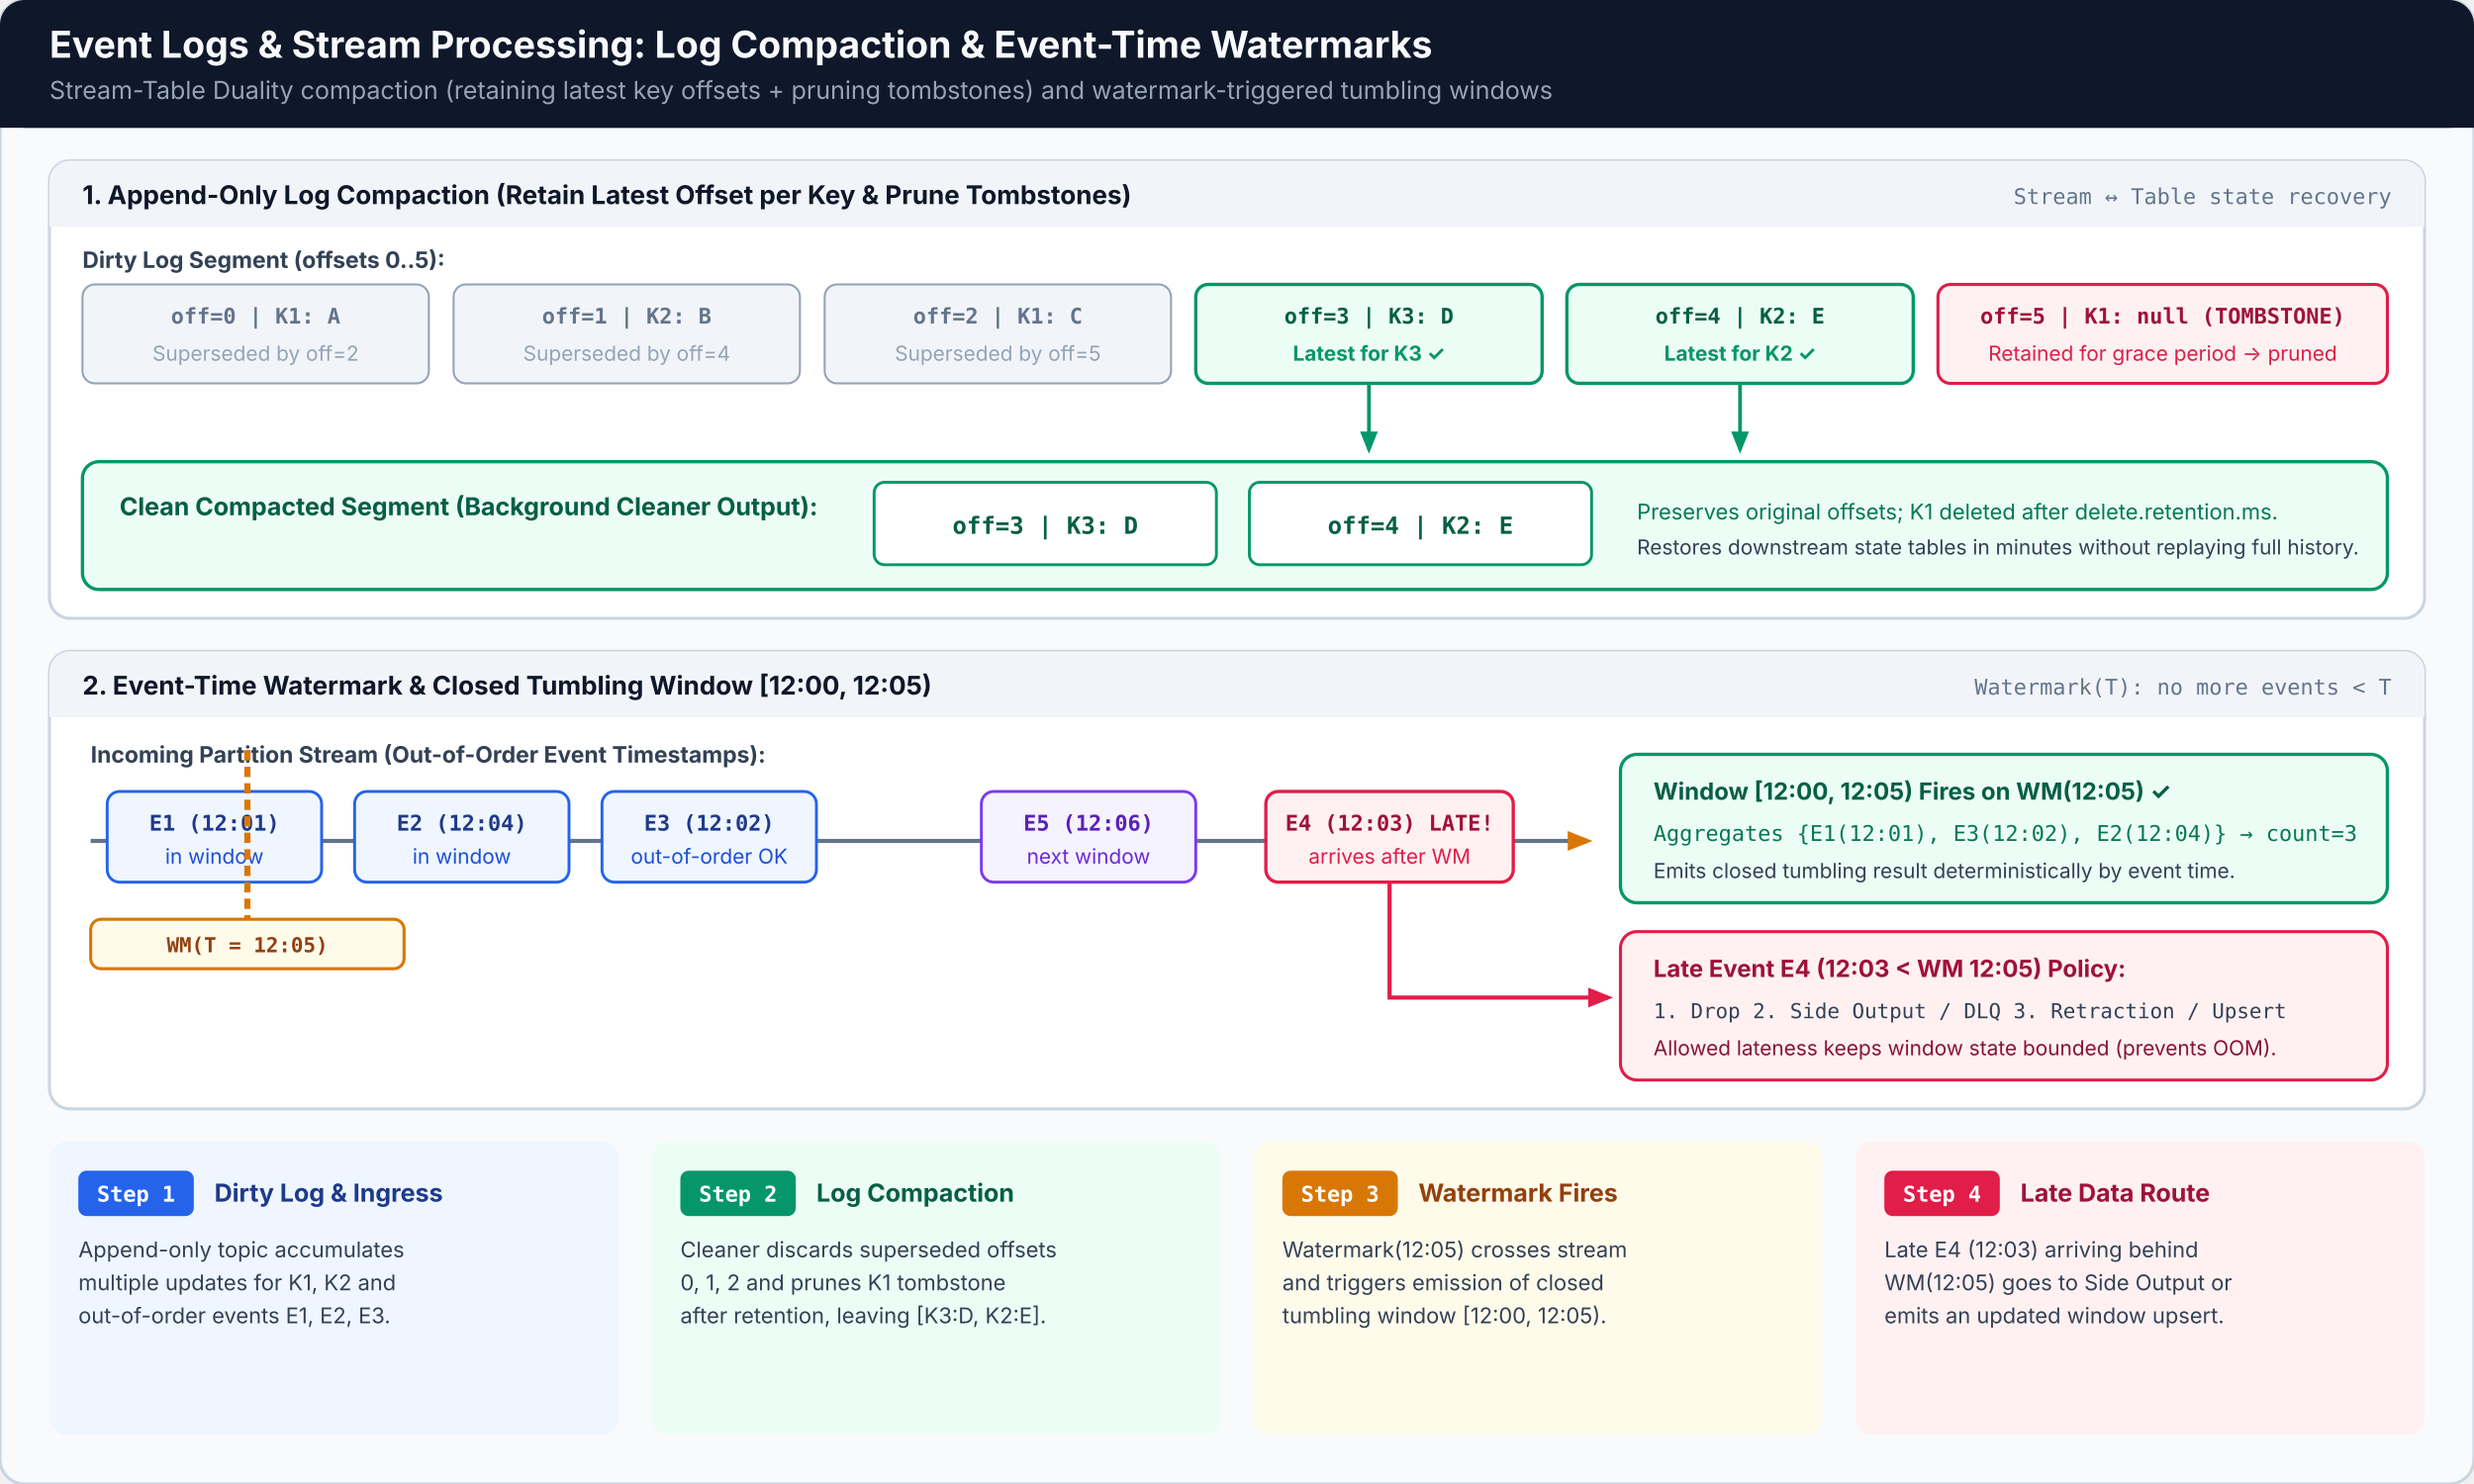
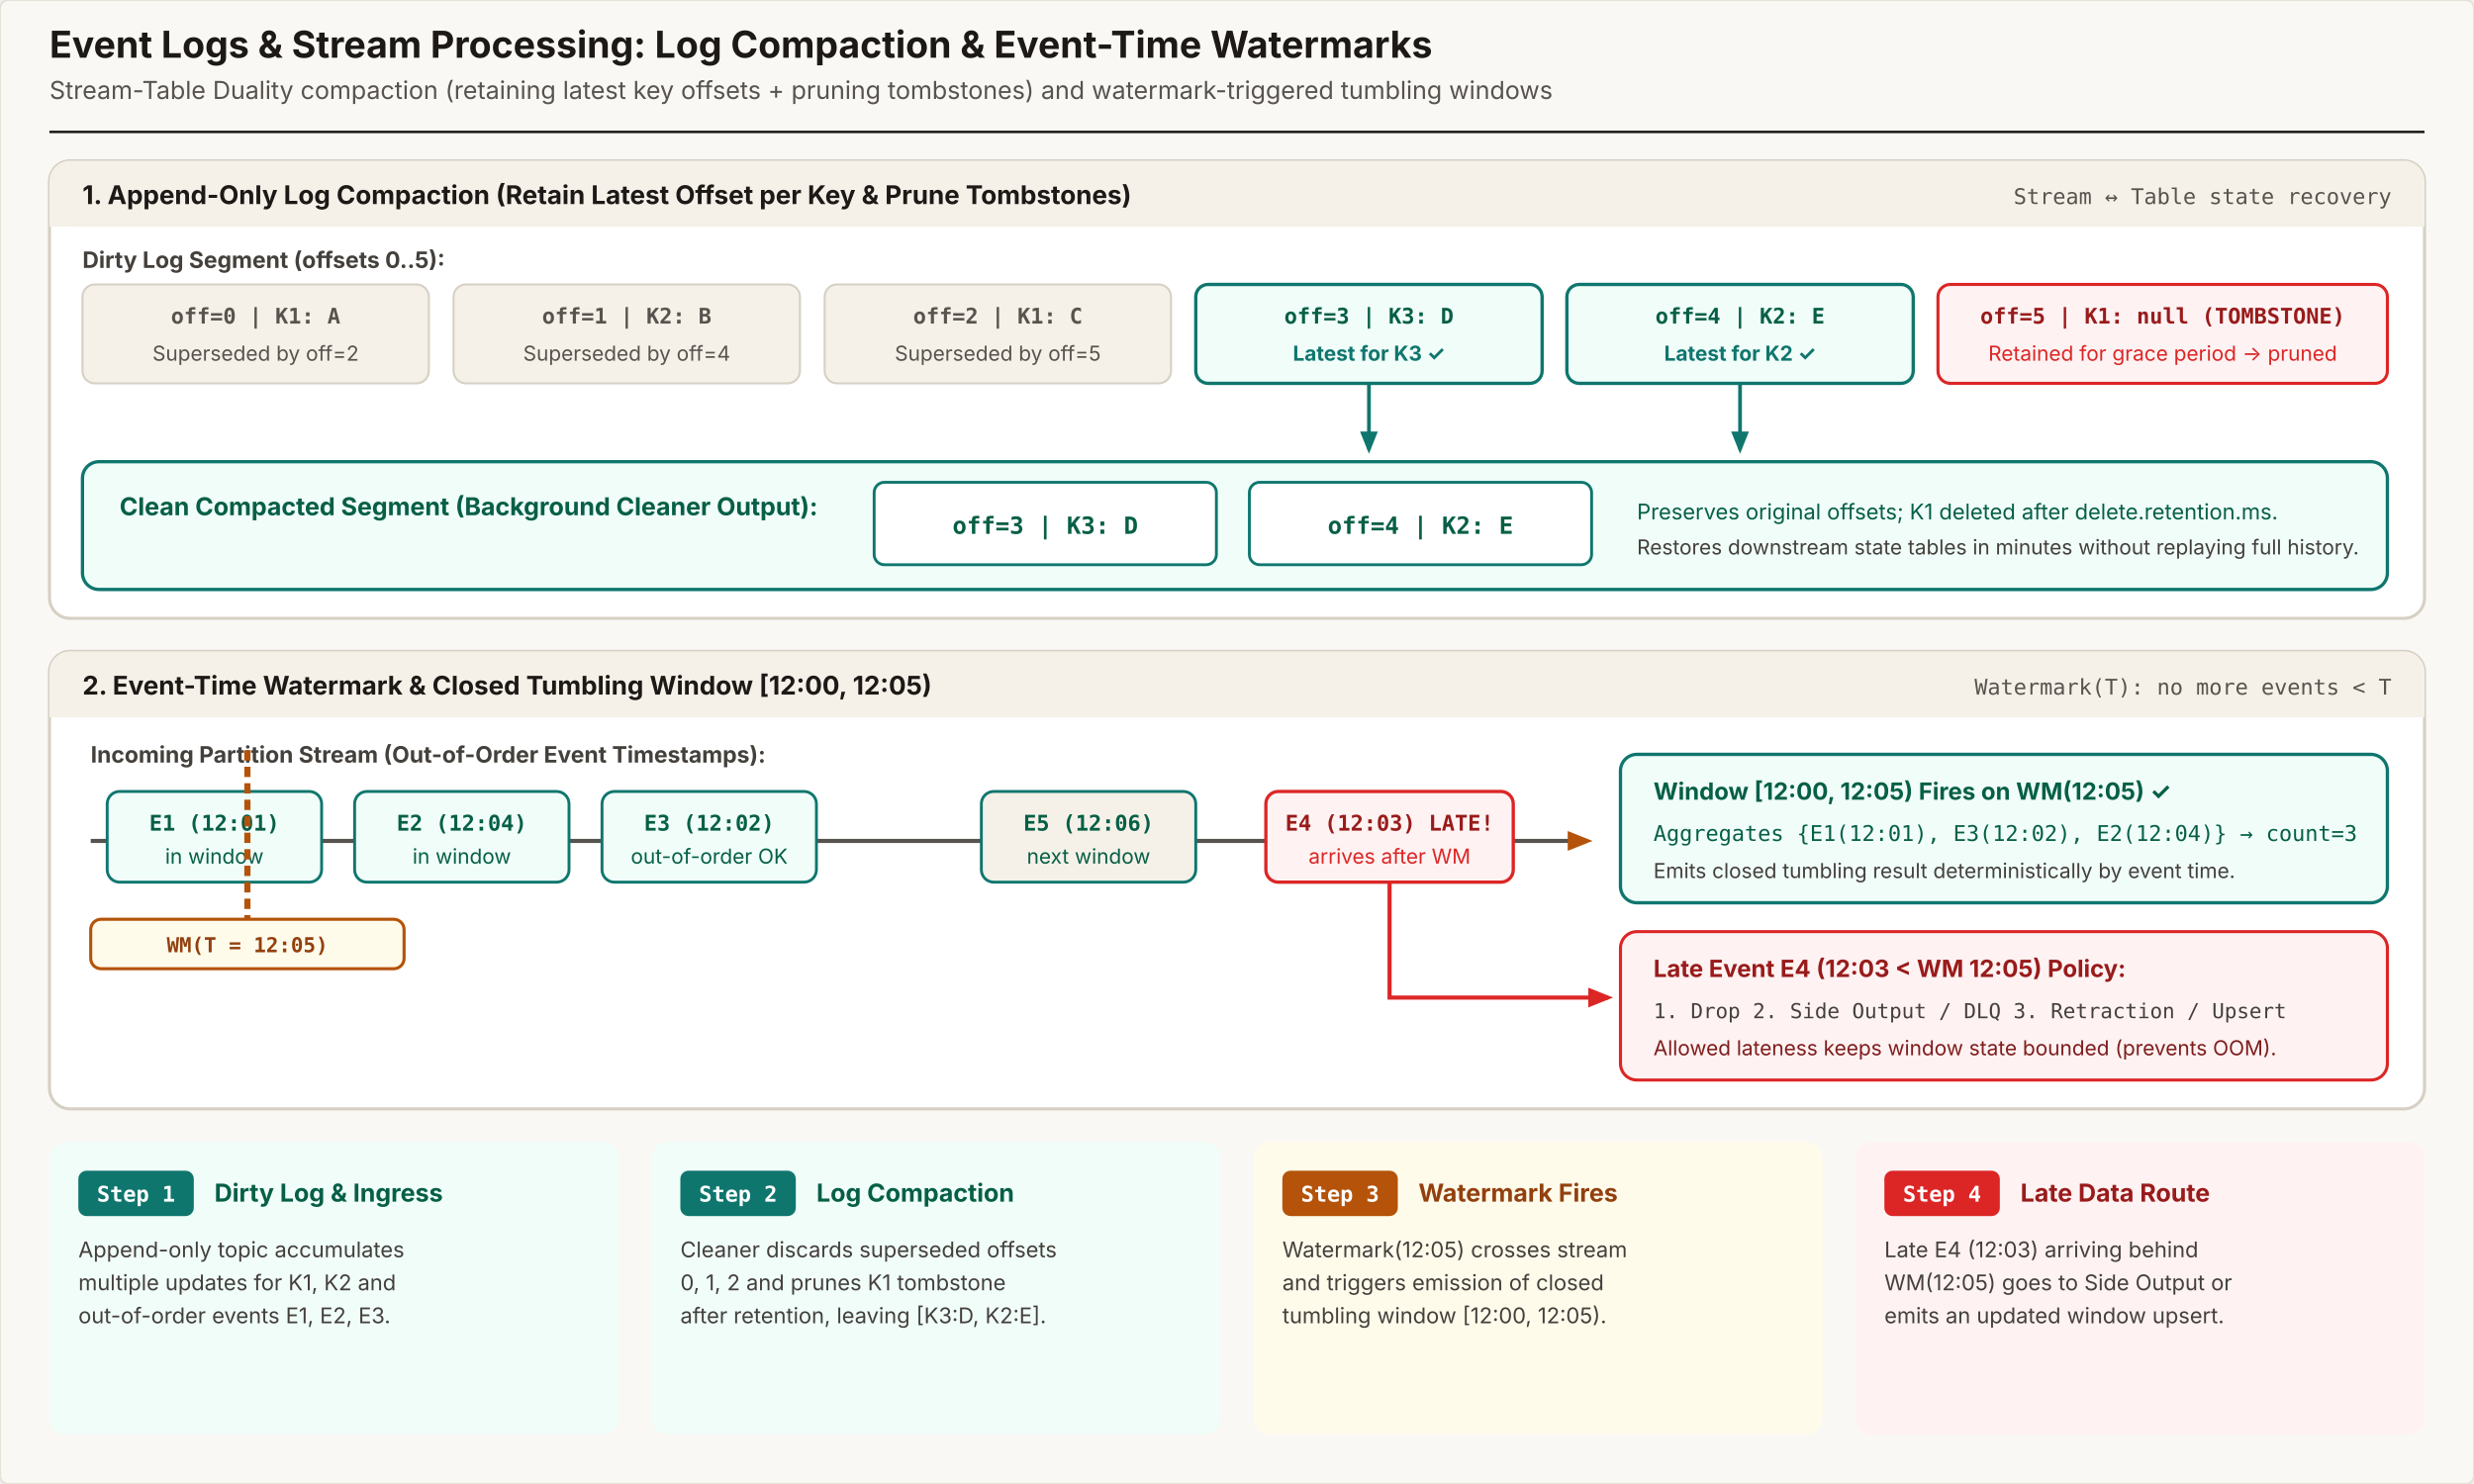
<svg xmlns="http://www.w3.org/2000/svg" viewBox="0 0 1200 720" width="1200" height="720" role="img" aria-labelledby="title desc">
  <defs>
    <style>
      .sans { font-family: ui-sans-serif, system-ui, -apple-system, sans-serif; }
      .mono { font-family: ui-monospace, SFMono-Regular, Menlo, monospace; }

      /* 12s cycle */
      @keyframes drop-superseded {
        0%, 24% { opacity: 1; }
        34%, 94% { opacity: 0.86; stroke-dasharray: 4 3; }
        100% { opacity: 1; }
      }
      @keyframes show-clean-log {
        0%, 30% { opacity: 0.86; transform: translateY(8px); }
        42%, 100% { opacity: 1; transform: translateY(0px); }
      }
      @keyframes wm-sweep {
        0%, 40%   { transform: translateX(0px); }
        60%, 92%  { transform: translateX(350px); }
        100%      { transform: translateX(0px); }
      }
      @keyframes win-emit {
        0%, 58% { opacity: 0.86; }
        68%, 100% { opacity: 1; }
      }
      @keyframes late-route {
        0%, 72% { opacity: 0.86; transform: translateX(-6px); }
        82%, 100% { opacity: 1; transform: translateX(0px); }
      }

-       @keyframes st-1 { 0%, 24% { opacity: 1; stroke: #2563eb; stroke-width: 2.5; } 25%, 100% { opacity: 0.86; stroke: #cbd5e1; stroke-width: 1.2; } }
-       @keyframes st-2 { 0%, 24% { opacity: 0.86; stroke: #cbd5e1; stroke-width: 1.2; } 25%, 49% { opacity: 1; stroke: #059669; stroke-width: 2.5; } 50%, 100% { opacity: 0.86; stroke: #cbd5e1; stroke-width: 1.2; } }
-       @keyframes st-3 { 0%, 49% { opacity: 0.86; stroke: #cbd5e1; stroke-width: 1.2; } 50%, 74% { opacity: 1; stroke: #d97706; stroke-width: 2.5; } 75%, 100% { opacity: 0.86; stroke: #cbd5e1; stroke-width: 1.2; } }
-       @keyframes st-4 { 0%, 74% { opacity: 0.86; stroke: #cbd5e1; stroke-width: 1.2; } 75%, 100% { opacity: 1; stroke: #e11d48; stroke-width: 2.5; } }
+       @keyframes st-1 { 0%, 24% { opacity: 1; stroke: #0f766e; stroke-width: 2.5; } 25%, 100% { opacity: 0.86; stroke: #d6d0c4; stroke-width: 1.2; } }
+       @keyframes st-2 { 0%, 24% { opacity: 0.86; stroke: #d6d0c4; stroke-width: 1.2; } 25%, 49% { opacity: 1; stroke: #0f766e; stroke-width: 2.5; } 50%, 100% { opacity: 0.86; stroke: #d6d0c4; stroke-width: 1.2; } }
+       @keyframes st-3 { 0%, 49% { opacity: 0.86; stroke: #d6d0c4; stroke-width: 1.2; } 50%, 74% { opacity: 1; stroke: #b45309; stroke-width: 2.5; } 75%, 100% { opacity: 0.86; stroke: #d6d0c4; stroke-width: 1.2; } }
+       @keyframes st-4 { 0%, 74% { opacity: 0.86; stroke: #d6d0c4; stroke-width: 1.2; } 75%, 100% { opacity: 1; stroke: #dc2626; stroke-width: 2.5; } }

      .dsup { animation: drop-superseded 12s linear infinite; }
      .clog { animation: show-clean-log 12s ease-out infinite; }
      .wmsw { animation: wm-sweep 12s ease-in-out infinite; }
      .wemit { animation: win-emit 12s ease-out infinite; }
      .lrt { animation: late-route 12s ease-out infinite; }

      .s1 { animation: st-1 12s linear infinite; }
      .s2 { animation: st-2 12s linear infinite; }
      .s3 { animation: st-3 12s linear infinite; }
      .s4 { animation: st-4 12s linear infinite; }

      @media (prefers-reduced-motion: reduce) {
        .dsup, .clog, .wmsw, .wemit, .lrt, .s1, .s2, .s3, .s4 {
          animation: none !important;
        }
        .dsup { opacity: 0.86 !important; }
        .clog, .wemit, .lrt, .s1, .s2, .s3, .s4 {
          opacity: 1 !important;
          transform: none !important;
        }
        .wmsw { transform: translateX(350px) !important; }
      }
    </style>
    <marker id="arr-emerald" viewBox="0 0 10 10" refX="8" refY="5" markerWidth="6" markerHeight="6" orient="auto-start-reverse">
-       <path d="M 0 1 L 10 5 L 0 9 z" fill="#059669" />
+       <path d="M 0 1 L 10 5 L 0 9 z" fill="#0f766e" />
    </marker>
    <marker id="arr-amber" viewBox="0 0 10 10" refX="8" refY="5" markerWidth="6" markerHeight="6" orient="auto-start-reverse">
-       <path d="M 0 1 L 10 5 L 0 9 z" fill="#d97706" />
+       <path d="M 0 1 L 10 5 L 0 9 z" fill="#b45309" />
    </marker>
    <marker id="arr-rose" viewBox="0 0 10 10" refX="8" refY="5" markerWidth="6" markerHeight="6" orient="auto-start-reverse">
-       <path d="M 0 1 L 10 5 L 0 9 z" fill="#e11d48" />
+       <path d="M 0 1 L 10 5 L 0 9 z" fill="#dc2626" />
    </marker>
  </defs>
-   <rect x="0" y="0" width="1200" height="720" rx="12" fill="#f8fafc" stroke="#cbd5e1" stroke-width="1.5" />
-   <rect x="0" y="0" width="1200" height="62" rx="12" fill="#0f172a" />
-   <rect x="0" y="46" width="1200" height="16" fill="#0f172a" />
-   <text x="24" y="28" class="sans" font-size="18" font-weight="700" fill="#f8fafc">Event Logs &amp; Stream Processing: Log Compaction &amp; Event-Time Watermarks</text>
-   <text x="24" y="48" class="sans" font-size="12" fill="#94a3b8">Stream-Table Duality compaction (retaining latest key offsets + pruning tombstones) and watermark-triggered tumbling windows</text>
-   <rect x="24" y="78" width="1152" height="222" rx="10" fill="#ffffff" stroke="#cbd5e1" stroke-width="1.5" />
-   <rect x="24" y="78" width="1152" height="32" rx="10" fill="#f1f5f9" />
-   <rect x="24" y="100" width="1152" height="10" fill="#f1f5f9" />
-   <text x="40" y="99" class="sans" font-size="12.5" font-weight="700" fill="#0f172a">1. Append-Only Log Compaction (Retain Latest Offset per Key &amp; Prune Tombstones)</text>
-   <text x="1160" y="99" class="mono" font-size="10.5" fill="#64748b" text-anchor="end">Stream ↔ Table state recovery</text>
-   <text x="40" y="130" class="sans" font-size="11" font-weight="700" fill="#334155">Dirty Log Segment (offsets 0..5):</text>
-   <rect x="40" y="138" width="168" height="48" rx="6" fill="#f1f5f9" stroke="#94a3b8" class="dsup" />
-   <text x="124" y="157" class="mono" font-size="10.5" font-weight="700" fill="#64748b" text-anchor="middle">off=0 | K1: A</text>
-   <text x="124" y="175" class="sans" font-size="10" fill="#94a3b8" text-anchor="middle">Superseded by off=2</text>
-   <rect x="220" y="138" width="168" height="48" rx="6" fill="#f1f5f9" stroke="#94a3b8" class="dsup" />
-   <text x="304" y="157" class="mono" font-size="10.5" font-weight="700" fill="#64748b" text-anchor="middle">off=1 | K2: B</text>
-   <text x="304" y="175" class="sans" font-size="10" fill="#94a3b8" text-anchor="middle">Superseded by off=4</text>
-   <rect x="400" y="138" width="168" height="48" rx="6" fill="#f1f5f9" stroke="#94a3b8" class="dsup" />
-   <text x="484" y="157" class="mono" font-size="10.5" font-weight="700" fill="#64748b" text-anchor="middle">off=2 | K1: C</text>
-   <text x="484" y="175" class="sans" font-size="10" fill="#94a3b8" text-anchor="middle">Superseded by off=5</text>
-   <rect x="580" y="138" width="168" height="48" rx="6" fill="#ecfdf5" stroke="#059669" stroke-width="1.6" />
+   <rect x="0" y="0" width="1200" height="720" rx="4" fill="#faf8f5" stroke="#e7e2d8" stroke-width="1" />
+   <line x1="24" y1="64" x2="1176" y2="64" stroke="#1c1917" stroke-width="1.2" />
+   <text x="24" y="28" class="sans" font-size="18" font-weight="700" fill="#1c1917" font-family="Georgia, 'Times New Roman', serif">Event Logs &amp; Stream Processing: Log Compaction &amp; Event-Time Watermarks</text>
+   <text x="24" y="48" class="sans" font-size="12" fill="#57534e" font-family="ui-sans-serif, system-ui, -apple-system, sans-serif">Stream-Table Duality compaction (retaining latest key offsets + pruning tombstones) and watermark-triggered tumbling windows</text>
+   <rect x="24" y="78" width="1152" height="222" rx="10" fill="#ffffff" stroke="#d6d0c4" stroke-width="1.5" />
+   <rect x="24" y="78" width="1152" height="32" rx="10" fill="#f5f1e8" />
+   <rect x="24" y="100" width="1152" height="10" fill="#f5f1e8" />
+   <text x="40" y="99" class="sans" font-size="12.5" font-weight="700" fill="#1c1917">1. Append-Only Log Compaction (Retain Latest Offset per Key &amp; Prune Tombstones)</text>
+   <text x="1160" y="99" class="mono" font-size="10.5" fill="#57534e" text-anchor="end">Stream ↔ Table state recovery</text>
+   <text x="40" y="130" class="sans" font-size="11" font-weight="700" fill="#44403c">Dirty Log Segment (offsets 0..5):</text>
+   <rect x="40" y="138" width="168" height="48" rx="6" fill="#f5f1e8" stroke="#d6d0c4" class="dsup" />
+   <text x="124" y="157" class="mono" font-size="10.5" font-weight="700" fill="#57534e" text-anchor="middle">off=0 | K1: A</text>
+   <text x="124" y="175" class="sans" font-size="10" fill="#57534e" text-anchor="middle">Superseded by off=2</text>
+   <rect x="220" y="138" width="168" height="48" rx="6" fill="#f5f1e8" stroke="#d6d0c4" class="dsup" />
+   <text x="304" y="157" class="mono" font-size="10.5" font-weight="700" fill="#57534e" text-anchor="middle">off=1 | K2: B</text>
+   <text x="304" y="175" class="sans" font-size="10" fill="#57534e" text-anchor="middle">Superseded by off=4</text>
+   <rect x="400" y="138" width="168" height="48" rx="6" fill="#f5f1e8" stroke="#d6d0c4" class="dsup" />
+   <text x="484" y="157" class="mono" font-size="10.5" font-weight="700" fill="#57534e" text-anchor="middle">off=2 | K1: C</text>
+   <text x="484" y="175" class="sans" font-size="10" fill="#57534e" text-anchor="middle">Superseded by off=5</text>
+   <rect x="580" y="138" width="168" height="48" rx="6" fill="#f0fdf9" stroke="#0f766e" stroke-width="1.6" />
  <text x="664" y="157" class="mono" font-size="10.5" font-weight="700" fill="#065f46" text-anchor="middle">off=3 | K3: D</text>
-   <text x="664" y="175" class="sans" font-size="10" font-weight="700" fill="#059669" text-anchor="middle">Latest for K3 ✓</text>
-   <rect x="760" y="138" width="168" height="48" rx="6" fill="#ecfdf5" stroke="#059669" stroke-width="1.6" />
+   <text x="664" y="175" class="sans" font-size="10" font-weight="700" fill="#0f766e" text-anchor="middle">Latest for K3 ✓</text>
+   <rect x="760" y="138" width="168" height="48" rx="6" fill="#f0fdf9" stroke="#0f766e" stroke-width="1.6" />
  <text x="844" y="157" class="mono" font-size="10.5" font-weight="700" fill="#065f46" text-anchor="middle">off=4 | K2: E</text>
-   <text x="844" y="175" class="sans" font-size="10" font-weight="700" fill="#059669" text-anchor="middle">Latest for K2 ✓</text>
-   <rect x="940" y="138" width="218" height="48" rx="6" fill="#fff1f2" stroke="#e11d48" stroke-width="1.5" class="dsup" />
-   <text x="1049" y="157" class="mono" font-size="10.5" font-weight="700" fill="#9f1239" text-anchor="middle">off=5 | K1: null (TOMBSTONE)</text>
-   <text x="1049" y="175" class="sans" font-size="10" fill="#e11d48" text-anchor="middle">Retained for grace period → pruned</text>
+   <text x="844" y="175" class="sans" font-size="10" font-weight="700" fill="#0f766e" text-anchor="middle">Latest for K2 ✓</text>
+   <rect x="940" y="138" width="218" height="48" rx="6" fill="#fef2f2" stroke="#dc2626" stroke-width="1.5" class="dsup" />
+   <text x="1049" y="157" class="mono" font-size="10.5" font-weight="700" fill="#991b1b" text-anchor="middle">off=5 | K1: null (TOMBSTONE)</text>
+   <text x="1049" y="175" class="sans" font-size="10" fill="#dc2626" text-anchor="middle">Retained for grace period → pruned</text>
  <g class="clog">
-     <line x1="664" y1="186" x2="664" y2="218" stroke="#059669" stroke-width="1.8" marker-end="url(#arr-emerald)" />
-     <line x1="844" y1="186" x2="844" y2="218" stroke="#059669" stroke-width="1.8" marker-end="url(#arr-emerald)" />
-     <rect x="40" y="224" width="1118" height="62" rx="8" fill="#ecfdf5" stroke="#059669" stroke-width="1.6" />
+     <line x1="664" y1="186" x2="664" y2="218" stroke="#0f766e" stroke-width="1.8" marker-end="url(#arr-emerald)" />
+     <line x1="844" y1="186" x2="844" y2="218" stroke="#0f766e" stroke-width="1.8" marker-end="url(#arr-emerald)" />
+     <rect x="40" y="224" width="1118" height="62" rx="8" fill="#f0fdf9" stroke="#0f766e" stroke-width="1.6" />
    <text x="58" y="250" class="sans" font-size="12" font-weight="700" fill="#065f46">Clean Compacted Segment (Background Cleaner Output):</text>
-     <rect x="424" y="234" width="166" height="40" rx="5" fill="#ffffff" stroke="#059669" stroke-width="1.4" />
+     <rect x="424" y="234" width="166" height="40" rx="5" fill="#ffffff" stroke="#0f766e" stroke-width="1.4" />
    <text x="507" y="259" class="mono" font-size="11.5" font-weight="700" fill="#065f46" text-anchor="middle">off=3 | K3: D</text>
-     <rect x="606" y="234" width="166" height="40" rx="5" fill="#ffffff" stroke="#059669" stroke-width="1.4" />
+     <rect x="606" y="234" width="166" height="40" rx="5" fill="#ffffff" stroke="#0f766e" stroke-width="1.4" />
    <text x="689" y="259" class="mono" font-size="11.5" font-weight="700" fill="#065f46" text-anchor="middle">off=4 | K2: E</text>
-     <text x="794" y="252" class="sans" font-size="10.5" fill="#047857">Preserves original offsets; K1 deleted after delete.retention.ms.</text>
-     <text x="794" y="269" class="sans" font-size="10" fill="#334155">Restores downstream state tables in minutes without replaying full history.</text>
+     <text x="794" y="252" class="sans" font-size="10.5" fill="#065f46">Preserves original offsets; K1 deleted after delete.retention.ms.</text>
+     <text x="794" y="269" class="sans" font-size="10" fill="#44403c">Restores downstream state tables in minutes without replaying full history.</text>
  </g>
-   <rect x="24" y="316" width="1152" height="222" rx="10" fill="#ffffff" stroke="#cbd5e1" stroke-width="1.5" />
-   <rect x="24" y="316" width="1152" height="32" rx="10" fill="#f1f5f9" />
-   <rect x="24" y="338" width="1152" height="10" fill="#f1f5f9" />
-   <text x="40" y="337" class="sans" font-size="12.5" font-weight="700" fill="#0f172a">2. Event-Time Watermark &amp; Closed Tumbling Window [12:00, 12:05)</text>
-   <text x="1160" y="337" class="mono" font-size="10.5" fill="#64748b" text-anchor="end">Watermark(T): no more events &lt; T</text>
-   <line x1="44" y1="408" x2="770" y2="408" stroke="#64748b" stroke-width="2" marker-end="url(#arr-amber)" />
-   <text x="44" y="370" class="sans" font-size="11" font-weight="700" fill="#334155">Incoming Partition Stream (Out-of-Order Event Timestamps):</text>
-   <rect x="52" y="384" width="104" height="44" rx="6" fill="#eff6ff" stroke="#2563eb" stroke-width="1.4" />
-   <text x="104" y="403" class="mono" font-size="10.5" font-weight="700" fill="#1e3a8a" text-anchor="middle">E1 (12:01)</text>
-   <text x="104" y="419" class="sans" font-size="10" fill="#1d4ed8" text-anchor="middle">in window</text>
-   <rect x="172" y="384" width="104" height="44" rx="6" fill="#eff6ff" stroke="#2563eb" stroke-width="1.4" />
-   <text x="224" y="403" class="mono" font-size="10.5" font-weight="700" fill="#1e3a8a" text-anchor="middle">E2 (12:04)</text>
-   <text x="224" y="419" class="sans" font-size="10" fill="#1d4ed8" text-anchor="middle">in window</text>
-   <rect x="292" y="384" width="104" height="44" rx="6" fill="#eff6ff" stroke="#2563eb" stroke-width="1.4" />
-   <text x="344" y="403" class="mono" font-size="10.5" font-weight="700" fill="#1e3a8a" text-anchor="middle">E3 (12:02)</text>
-   <text x="344" y="419" class="sans" font-size="10" fill="#1d4ed8" text-anchor="middle">out-of-order OK</text>
-   <rect x="476" y="384" width="104" height="44" rx="6" fill="#f5f3ff" stroke="#7c3aed" stroke-width="1.4" />
-   <text x="528" y="403" class="mono" font-size="10.5" font-weight="700" fill="#5b21b6" text-anchor="middle">E5 (12:06)</text>
-   <text x="528" y="419" class="sans" font-size="10" fill="#6d28d9" text-anchor="middle">next window</text>
-   <rect x="614" y="384" width="120" height="44" rx="6" fill="#fff1f2" stroke="#e11d48" stroke-width="1.6" />
-   <text x="674" y="403" class="mono" font-size="10.5" font-weight="700" fill="#9f1239" text-anchor="middle">E4 (12:03) LATE!</text>
-   <text x="674" y="419" class="sans" font-size="10" fill="#e11d48" text-anchor="middle">arrives after WM</text>
+   <rect x="24" y="316" width="1152" height="222" rx="10" fill="#ffffff" stroke="#d6d0c4" stroke-width="1.5" />
+   <rect x="24" y="316" width="1152" height="32" rx="10" fill="#f5f1e8" />
+   <rect x="24" y="338" width="1152" height="10" fill="#f5f1e8" />
+   <text x="40" y="337" class="sans" font-size="12.5" font-weight="700" fill="#1c1917">2. Event-Time Watermark &amp; Closed Tumbling Window [12:00, 12:05)</text>
+   <text x="1160" y="337" class="mono" font-size="10.5" fill="#57534e" text-anchor="end">Watermark(T): no more events &lt; T</text>
+   <line x1="44" y1="408" x2="770" y2="408" stroke="#57534e" stroke-width="2" marker-end="url(#arr-amber)" />
+   <text x="44" y="370" class="sans" font-size="11" font-weight="700" fill="#44403c">Incoming Partition Stream (Out-of-Order Event Timestamps):</text>
+   <rect x="52" y="384" width="104" height="44" rx="6" fill="#f0fdf9" stroke="#0f766e" stroke-width="1.4" />
+   <text x="104" y="403" class="mono" font-size="10.5" font-weight="700" fill="#065f46" text-anchor="middle">E1 (12:01)</text>
+   <text x="104" y="419" class="sans" font-size="10" fill="#065f46" text-anchor="middle">in window</text>
+   <rect x="172" y="384" width="104" height="44" rx="6" fill="#f0fdf9" stroke="#0f766e" stroke-width="1.4" />
+   <text x="224" y="403" class="mono" font-size="10.5" font-weight="700" fill="#065f46" text-anchor="middle">E2 (12:04)</text>
+   <text x="224" y="419" class="sans" font-size="10" fill="#065f46" text-anchor="middle">in window</text>
+   <rect x="292" y="384" width="104" height="44" rx="6" fill="#f0fdf9" stroke="#0f766e" stroke-width="1.4" />
+   <text x="344" y="403" class="mono" font-size="10.5" font-weight="700" fill="#065f46" text-anchor="middle">E3 (12:02)</text>
+   <text x="344" y="419" class="sans" font-size="10" fill="#065f46" text-anchor="middle">out-of-order OK</text>
+   <rect x="476" y="384" width="104" height="44" rx="6" fill="#f5f1e8" stroke="#0f766e" stroke-width="1.4" />
+   <text x="528" y="403" class="mono" font-size="10.5" font-weight="700" fill="#065f46" text-anchor="middle">E5 (12:06)</text>
+   <text x="528" y="419" class="sans" font-size="10" fill="#065f46" text-anchor="middle">next window</text>
+   <rect x="614" y="384" width="120" height="44" rx="6" fill="#fef2f2" stroke="#dc2626" stroke-width="1.6" />
+   <text x="674" y="403" class="mono" font-size="10.5" font-weight="700" fill="#991b1b" text-anchor="middle">E4 (12:03) LATE!</text>
+   <text x="674" y="419" class="sans" font-size="10" fill="#dc2626" text-anchor="middle">arrives after WM</text>
  <g class="wmsw">
-     <line x1="120" y1="364" x2="120" y2="454" stroke="#d97706" stroke-width="3" stroke-dasharray="5 3" />
-     <rect x="44" y="446" width="152" height="24" rx="5" fill="#fffbeb" stroke="#d97706" stroke-width="1.5" />
+     <line x1="120" y1="364" x2="120" y2="454" stroke="#b45309" stroke-width="3" stroke-dasharray="5 3" />
+     <rect x="44" y="446" width="152" height="24" rx="5" fill="#fffbeb" stroke="#b45309" stroke-width="1.5" />
    <text x="120" y="462" class="mono" font-size="10" font-weight="700" fill="#92400e" text-anchor="middle">WM(T = 12:05)</text>
  </g>
  <g class="wemit">
-     <rect x="786" y="366" width="372" height="72" rx="8" fill="#ecfdf5" stroke="#059669" stroke-width="1.6" />
+     <rect x="786" y="366" width="372" height="72" rx="8" fill="#f0fdf9" stroke="#0f766e" stroke-width="1.6" />
    <text x="802" y="388" class="sans" font-size="11.5" font-weight="700" fill="#065f46">Window [12:00, 12:05) Fires on WM(12:05) ✓</text>
-     <text x="802" y="408" class="mono" font-size="10.5" fill="#047857">Aggregates {E1(12:01), E3(12:02), E2(12:04)} → count=3</text>
-     <text x="802" y="426" class="sans" font-size="10" fill="#334155">Emits closed tumbling result deterministically by event time.</text>
+     <text x="802" y="408" class="mono" font-size="10.5" fill="#065f46">Aggregates {E1(12:01), E3(12:02), E2(12:04)} → count=3</text>
+     <text x="802" y="426" class="sans" font-size="10" fill="#44403c">Emits closed tumbling result deterministically by event time.</text>
  </g>
  <g class="lrt">
-     <path d="M 674 428 L 674 484 L 780 484" fill="none" stroke="#e11d48" stroke-width="2" marker-end="url(#arr-rose)" />
-     <rect x="786" y="452" width="372" height="72" rx="8" fill="#fff1f2" stroke="#e11d48" stroke-width="1.5" />
-     <text x="802" y="474" class="sans" font-size="11.5" font-weight="700" fill="#9f1239">Late Event E4 (12:03 &lt; WM 12:05) Policy:</text>
-     <text x="802" y="494" class="mono" font-size="10" fill="#334155">1. Drop   2. Side Output / DLQ   3. Retraction / Upsert</text>
-     <text x="802" y="512" class="sans" font-size="10" fill="#881337">Allowed lateness keeps window state bounded (prevents OOM).</text>
+     <path d="M 674 428 L 674 484 L 780 484" fill="none" stroke="#dc2626" stroke-width="2" marker-end="url(#arr-rose)" />
+     <rect x="786" y="452" width="372" height="72" rx="8" fill="#fef2f2" stroke="#dc2626" stroke-width="1.5" />
+     <text x="802" y="474" class="sans" font-size="11.5" font-weight="700" fill="#991b1b">Late Event E4 (12:03 &lt; WM 12:05) Policy:</text>
+     <text x="802" y="494" class="mono" font-size="10" fill="#44403c">1. Drop   2. Side Output / DLQ   3. Retraction / Upsert</text>
+     <text x="802" y="512" class="sans" font-size="10" fill="#7f1d1d">Allowed lateness keeps window state bounded (prevents OOM).</text>
  </g>
-   <rect x="24" y="554" width="276" height="142" rx="8" fill="#eff6ff" class="s1" />
-   <rect x="38" y="568" width="56" height="22" rx="4" fill="#2563eb" />
+   <rect x="24" y="554" width="276" height="142" rx="8" fill="#f0fdf9" class="s1" />
+   <rect x="38" y="568" width="56" height="22" rx="4" fill="#0f766e" />
  <text x="66" y="583" class="mono" font-size="10.5" font-weight="700" fill="#ffffff" text-anchor="middle">Step 1</text>
-   <text x="104" y="583" class="sans" font-size="12" font-weight="700" fill="#1e3a8a">Dirty Log &amp; Ingress</text>
-   <text x="38" y="610" class="sans" font-size="10.5" fill="#334155">Append-only topic accumulates</text>
-   <text x="38" y="626" class="sans" font-size="10.5" fill="#334155">multiple updates for K1, K2 and</text>
-   <text x="38" y="642" class="sans" font-size="10.5" fill="#334155">out-of-order events E1, E2, E3.</text>
-   <rect x="316" y="554" width="276" height="142" rx="8" fill="#ecfdf5" class="s2" />
-   <rect x="330" y="568" width="56" height="22" rx="4" fill="#059669" />
+   <text x="104" y="583" class="sans" font-size="12" font-weight="700" fill="#065f46">Dirty Log &amp; Ingress</text>
+   <text x="38" y="610" class="sans" font-size="10.5" fill="#44403c">Append-only topic accumulates</text>
+   <text x="38" y="626" class="sans" font-size="10.5" fill="#44403c">multiple updates for K1, K2 and</text>
+   <text x="38" y="642" class="sans" font-size="10.5" fill="#44403c">out-of-order events E1, E2, E3.</text>
+   <rect x="316" y="554" width="276" height="142" rx="8" fill="#f0fdf9" class="s2" />
+   <rect x="330" y="568" width="56" height="22" rx="4" fill="#0f766e" />
  <text x="358" y="583" class="mono" font-size="10.5" font-weight="700" fill="#ffffff" text-anchor="middle">Step 2</text>
  <text x="396" y="583" class="sans" font-size="12" font-weight="700" fill="#065f46">Log Compaction</text>
-   <text x="330" y="610" class="sans" font-size="10.5" fill="#334155">Cleaner discards superseded offsets</text>
-   <text x="330" y="626" class="sans" font-size="10.5" fill="#334155">0, 1, 2 and prunes K1 tombstone</text>
-   <text x="330" y="642" class="sans" font-size="10.5" fill="#334155">after retention, leaving [K3:D, K2:E].</text>
+   <text x="330" y="610" class="sans" font-size="10.5" fill="#44403c">Cleaner discards superseded offsets</text>
+   <text x="330" y="626" class="sans" font-size="10.5" fill="#44403c">0, 1, 2 and prunes K1 tombstone</text>
+   <text x="330" y="642" class="sans" font-size="10.5" fill="#44403c">after retention, leaving [K3:D, K2:E].</text>
  <rect x="608" y="554" width="276" height="142" rx="8" fill="#fffbeb" class="s3" />
-   <rect x="622" y="568" width="56" height="22" rx="4" fill="#d97706" />
+   <rect x="622" y="568" width="56" height="22" rx="4" fill="#b45309" />
  <text x="650" y="583" class="mono" font-size="10.5" font-weight="700" fill="#ffffff" text-anchor="middle">Step 3</text>
  <text x="688" y="583" class="sans" font-size="12" font-weight="700" fill="#92400e">Watermark Fires</text>
-   <text x="622" y="610" class="sans" font-size="10.5" fill="#334155">Watermark(12:05) crosses stream</text>
-   <text x="622" y="626" class="sans" font-size="10.5" fill="#334155">and triggers emission of closed</text>
-   <text x="622" y="642" class="sans" font-size="10.5" fill="#334155">tumbling window [12:00, 12:05).</text>
-   <rect x="900" y="554" width="276" height="142" rx="8" fill="#fff1f2" class="s4" />
-   <rect x="914" y="568" width="56" height="22" rx="4" fill="#e11d48" />
+   <text x="622" y="610" class="sans" font-size="10.5" fill="#44403c">Watermark(12:05) crosses stream</text>
+   <text x="622" y="626" class="sans" font-size="10.5" fill="#44403c">and triggers emission of closed</text>
+   <text x="622" y="642" class="sans" font-size="10.5" fill="#44403c">tumbling window [12:00, 12:05).</text>
+   <rect x="900" y="554" width="276" height="142" rx="8" fill="#fef2f2" class="s4" />
+   <rect x="914" y="568" width="56" height="22" rx="4" fill="#dc2626" />
  <text x="942" y="583" class="mono" font-size="10.5" font-weight="700" fill="#ffffff" text-anchor="middle">Step 4</text>
-   <text x="980" y="583" class="sans" font-size="12" font-weight="700" fill="#9f1239">Late Data Route</text>
-   <text x="914" y="610" class="sans" font-size="10.5" fill="#334155">Late E4 (12:03) arriving behind</text>
-   <text x="914" y="626" class="sans" font-size="10.5" fill="#334155">WM(12:05) goes to Side Output or</text>
-   <text x="914" y="642" class="sans" font-size="10.5" fill="#334155">emits an updated window upsert.</text>
+   <text x="980" y="583" class="sans" font-size="12" font-weight="700" fill="#991b1b">Late Data Route</text>
+   <text x="914" y="610" class="sans" font-size="10.5" fill="#44403c">Late E4 (12:03) arriving behind</text>
+   <text x="914" y="626" class="sans" font-size="10.5" fill="#44403c">WM(12:05) goes to Side Output or</text>
+   <text x="914" y="642" class="sans" font-size="10.5" fill="#44403c">emits an updated window upsert.</text>
</svg>
